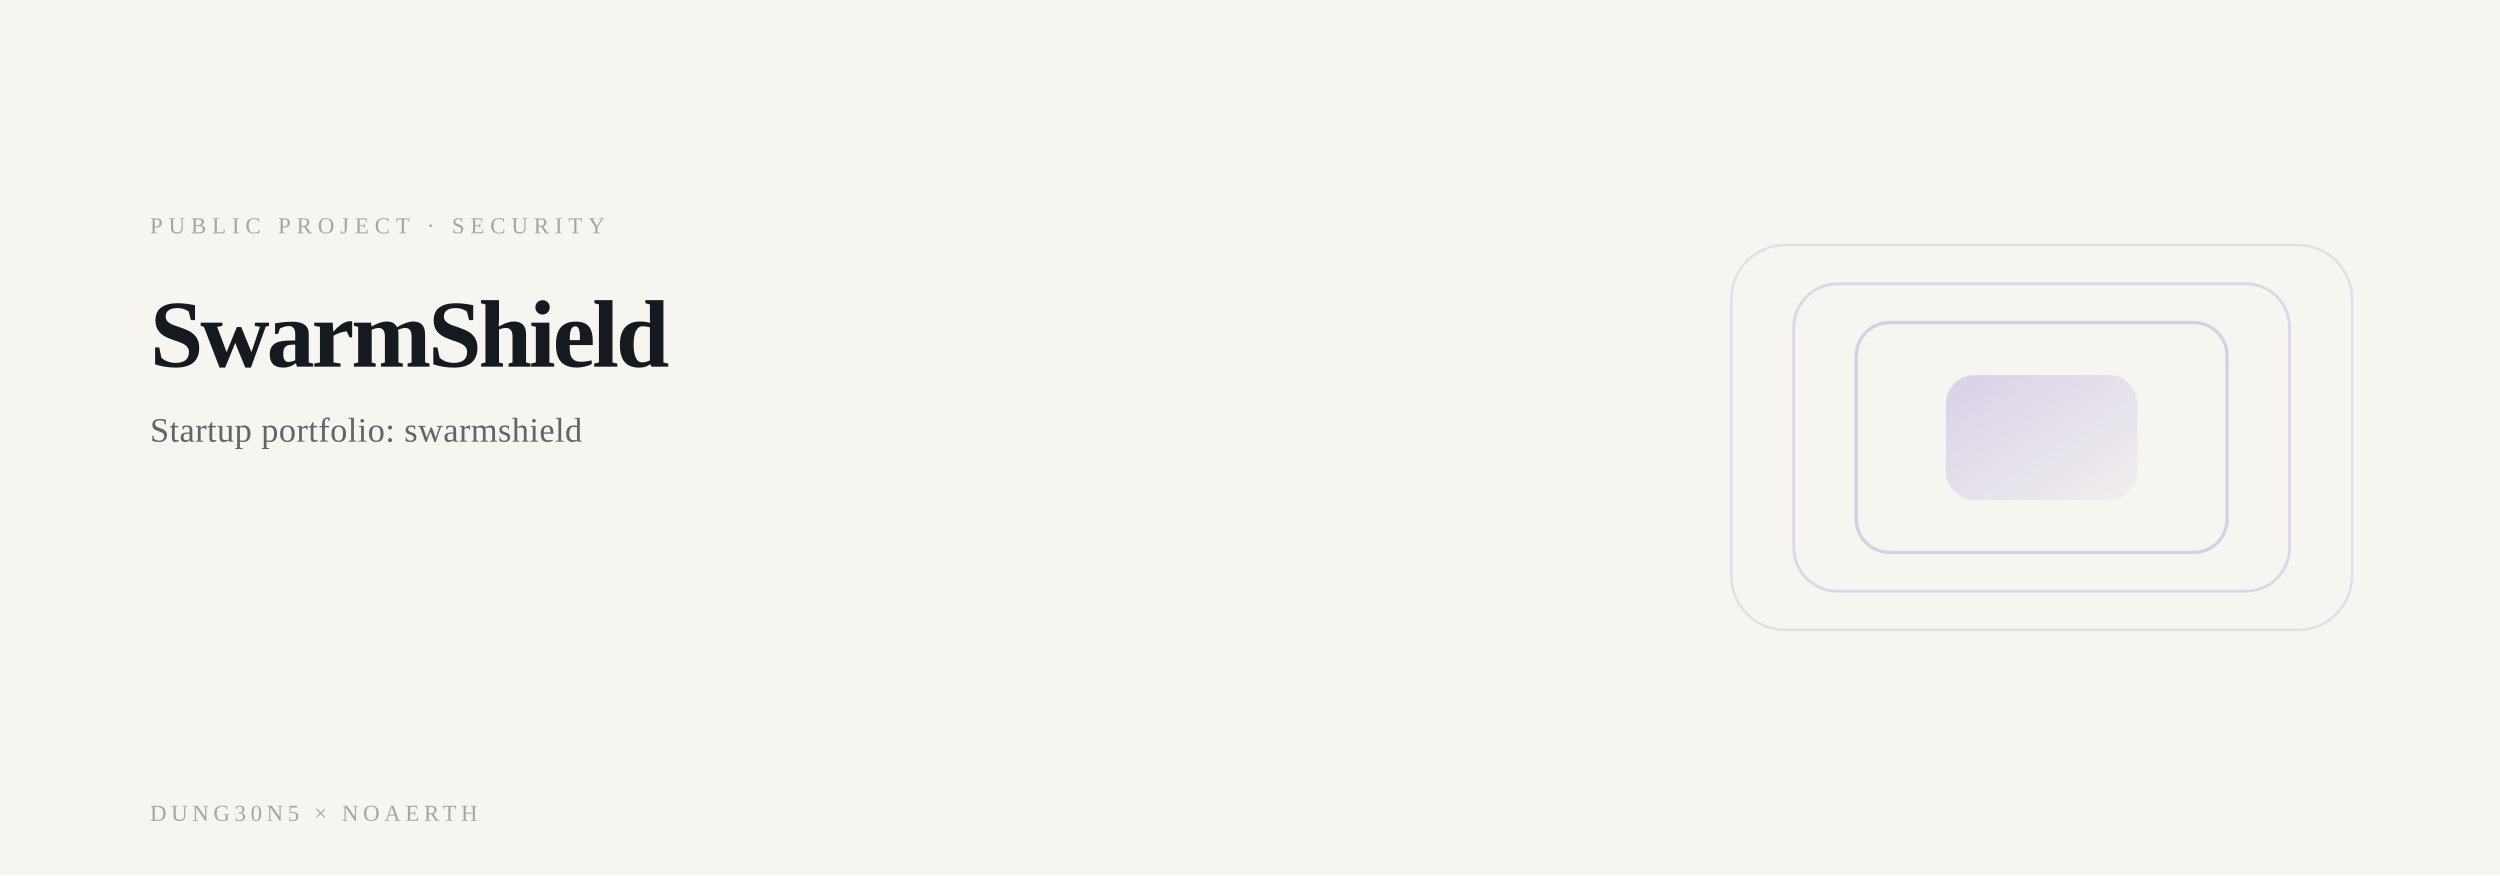
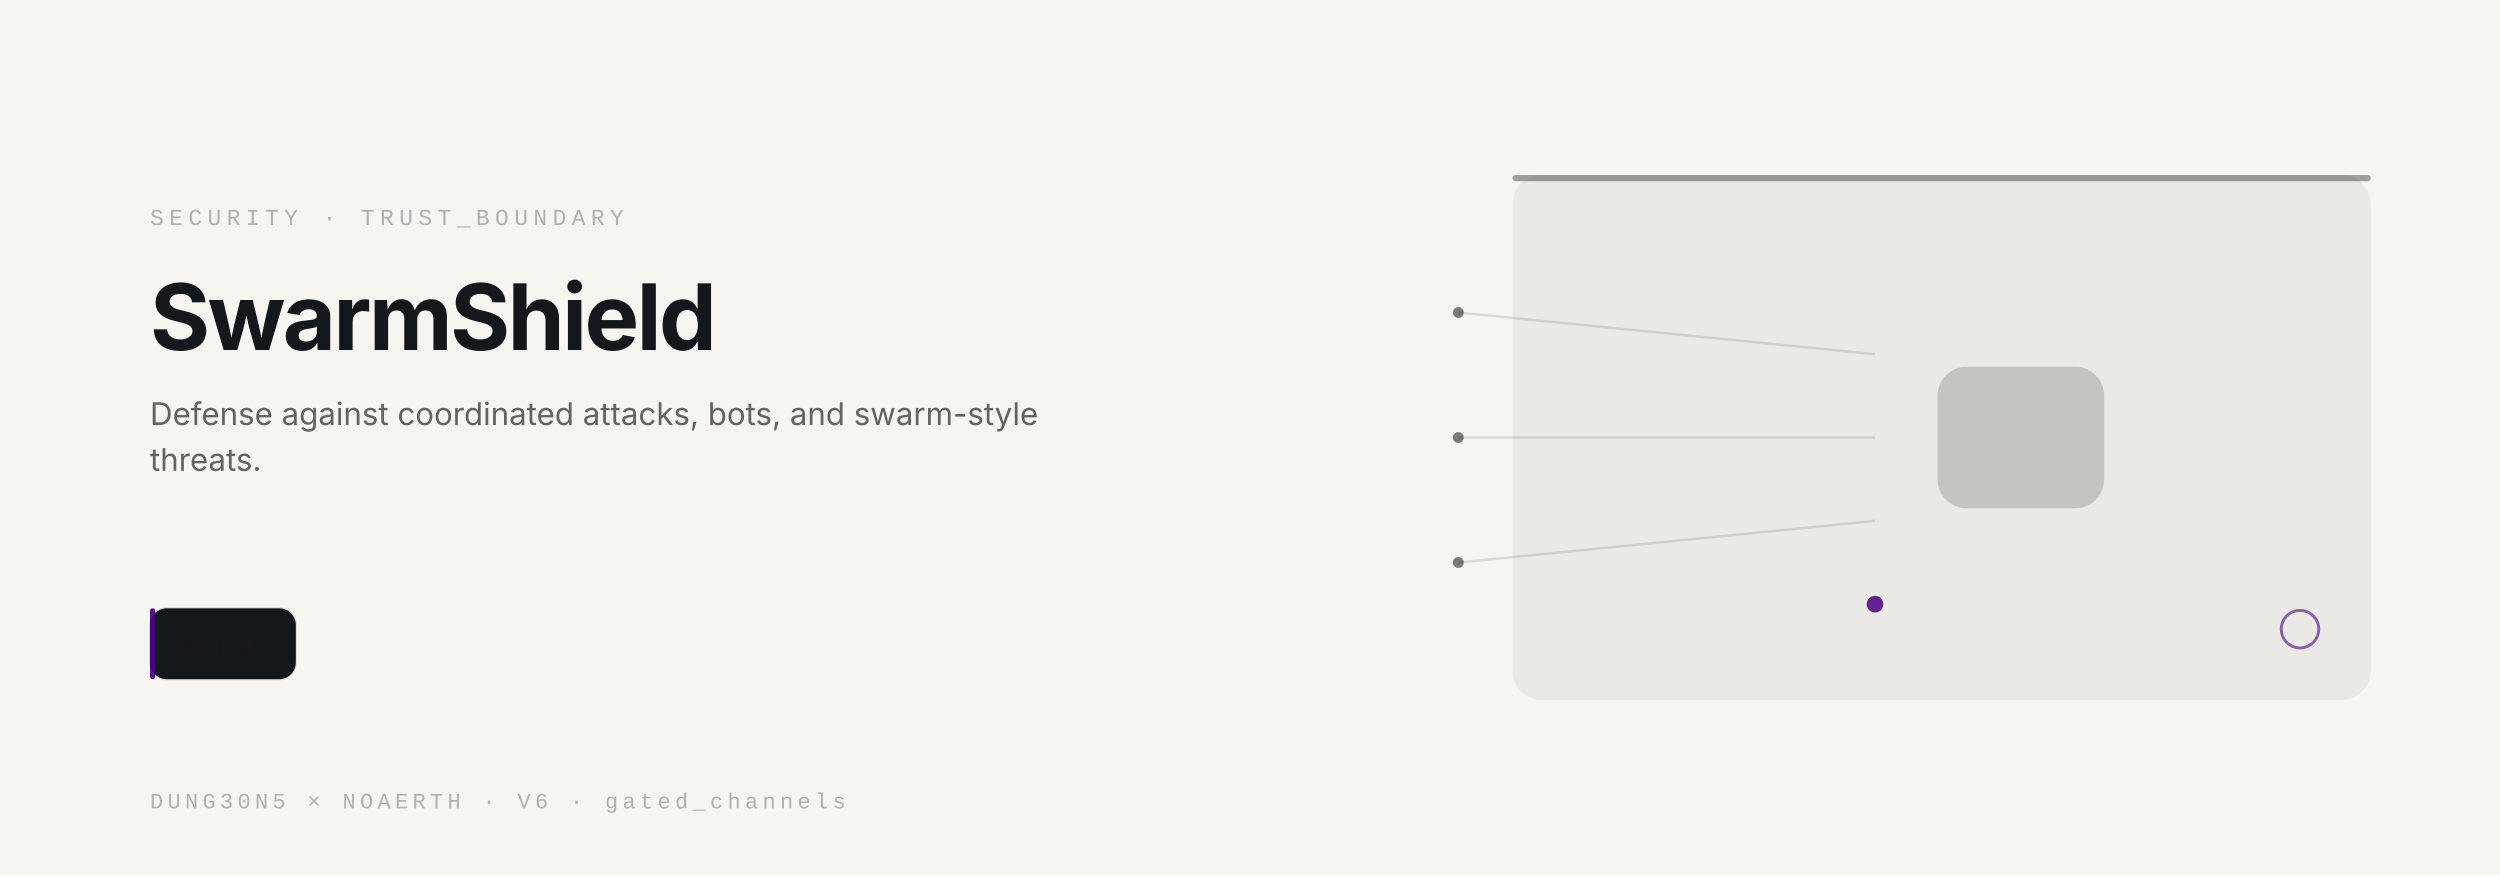
- <svg xmlns="http://www.w3.org/2000/svg" viewBox="0 0 1200 420" width="1200" height="420" role="img" aria-label="SwarmShield: nested policy frames with a visible boundary edge. Motion depicts policy surfaces assemble into a readable security posture.">
-   <defs>
-     <linearGradient id="hero-swarmshield-light-a" x1="0" y1="0" x2="1" y2="1">
-       <stop offset="0" stop-color="#9d8bd6" stop-opacity="0.85" />
-       <stop offset="1" stop-color="#9d8bd6" stop-opacity="0.15" />
-     </linearGradient>
-   </defs>
+ <svg xmlns="http://www.w3.org/2000/svg" viewBox="0 0 1200 420" width="1200" height="420" role="img" aria-label="SwarmShield: traffic reaches a boundary; the boundary admits some and holds the rest">
  <rect width="1200" height="420" fill="#f7f5f0" />
-   <rect x="891" y="154.82" width="178" height="110.36" rx="16" fill="none" stroke="#9d8bd6" stroke-width="1.60" opacity="0.36" />
-   <rect x="861" y="136.22" width="238" height="147.56" rx="21" fill="none" stroke="#9d8bd6" stroke-width="1.38" opacity="0.29" />
-   <rect x="831" y="117.62" width="298" height="184.76" rx="26" fill="none" stroke="#9d8bd6" stroke-width="1.16" opacity="0.23" />
-   <rect x="934" y="180" width="92" height="60" rx="14" fill="url(#hero-swarmshield-light-a)" opacity="0.40" />
-   <text x="72" y="112" fill="#141a205c" font-size="11" letter-spacing="2.8">PUBLIC PROJECT · SECURITY</text>
-   <text x="72" y="176" fill="#141a20" font-size="46" font-weight="660" letter-spacing="-1.4">SwarmShield</text>
-   <text x="72" y="212" fill="#141a20a8" font-size="16.5" letter-spacing="0.2">Startup portfolio: swarmshield</text>
-   <rect x="72" y="266" width="106" height="40" rx="9" fill="#141a20" fill-opacity="0.05" stroke="#f4efe424" stroke-width="1.1" opacity="0">
-     <animate attributeName="opacity" from="0" to="1" dur="0.5s" begin="0.50s" fill="freeze" />
-   </rect>
-   <rect x="72" y="266" width="2.5" height="40" rx="1.2" fill="#9d8bd6" opacity="0">
-     <animate attributeName="opacity" from="0" to="0.9" dur="0.5s" begin="0.50s" fill="freeze" />
-   </rect>
-   <text x="125" y="291" fill="#141a20" font-size="11.5" text-anchor="middle" font-family="ui-monospace,SFMono-Regular,Menlo,monospace" opacity="0">policy<animate attributeName="opacity" from="0" to="1" dur="0.5s" begin="0.65s" fill="freeze" />
-   </text>
-   <rect x="194" y="266" width="106" height="40" rx="9" fill="#141a20" fill-opacity="0.05" stroke="#f4efe424" stroke-width="1.1" opacity="0">
-     <animate attributeName="opacity" from="0" to="1" dur="0.5s" begin="1.00s" fill="freeze" />
-   </rect>
-   <rect x="194" y="266" width="2.5" height="40" rx="1.2" fill="#9d8bd6" opacity="0">
-     <animate attributeName="opacity" from="0" to="0.9" dur="0.5s" begin="1.00s" fill="freeze" />
-   </rect>
-   <text x="247" y="291" fill="#141a20" font-size="11.5" text-anchor="middle" font-family="ui-monospace,SFMono-Regular,Menlo,monospace" opacity="0">control<animate attributeName="opacity" from="0" to="1" dur="0.5s" begin="1.15s" fill="freeze" />
-   </text>
-   <rect x="316" y="266" width="106" height="40" rx="9" fill="#141a20" fill-opacity="0.05" stroke="#f4efe424" stroke-width="1.1" opacity="0">
-     <animate attributeName="opacity" from="0" to="1" dur="0.5s" begin="1.50s" fill="freeze" />
-   </rect>
-   <rect x="316" y="266" width="2.5" height="40" rx="1.2" fill="#e7c27a" opacity="0">
-     <animate attributeName="opacity" from="0" to="0.9" dur="0.5s" begin="1.50s" fill="freeze" />
-   </rect>
-   <text x="369" y="291" fill="#141a20" font-size="11.5" text-anchor="middle" font-family="ui-monospace,SFMono-Regular,Menlo,monospace" opacity="0">evidence<animate attributeName="opacity" from="0" to="1" dur="0.5s" begin="1.65s" fill="freeze" />
-   </text>
-   <text x="72" y="394" fill="#141a205c" font-size="11" letter-spacing="2.2">DUNG30N5 × NOAERTH</text>
+   <text x="72" y="108" font-family="ui-monospace, SFMono-Regular, Menlo, Monaco, Consolas, 'Liberation Mono', monospace" font-size="11" letter-spacing="2.6" fill="#14171c4f">SECURITY · TRUST_BOUNDARY</text>
+   <text x="72" y="168" font-family="-apple-system, BlinkMacSystemFont, 'Segoe UI', Inter, Helvetica, Arial, sans-serif" font-size="44" font-weight="660" letter-spacing="-1.2" fill="#14171c">SwarmShield</text>
+   <text x="72" y="204" font-family="-apple-system, BlinkMacSystemFont, 'Segoe UI', Inter, Helvetica, Arial, sans-serif" font-size="15" fill="#14171ca8">Defense against coordinated attacks, bots, and swarm-style</text>
+   <text x="72" y="226" font-family="-apple-system, BlinkMacSystemFont, 'Segoe UI', Inter, Helvetica, Arial, sans-serif" font-size="15" fill="#14171ca8">threats.</text>
+   <rect x="72.0" y="292.0" width="70.0" height="34.0" rx="8" fill="#14171c" stroke="#14171c1f" stroke-width="1.1" />
+   <rect x="72.0" y="292.0" width="2.5" height="34.0" rx="1.2" fill="indigo" opacity="0.92" />
+   <text x="107.0" y="314" font-family="ui-monospace, SFMono-Regular, Menlo, Monaco, Consolas, 'Liberation Mono', monospace" font-size="11" fill="#14171c" fill-opacity="0.82" text-anchor="middle">security</text>
+   <rect x="726.0" y="84.0" width="412.0" height="252.0" rx="14" fill="amber" fill-opacity="0.05" />
+   <line x1="740.0" y1="85.0" x2="1124.0" y2="85.0" stroke="amber" stroke-width="1.6" opacity="0.4" />
+   <rect x="726.0" y="84.0" width="412.0" height="252.0" rx="18" fill="none" stroke="amber" stroke-width="1.2" opacity="0.34" />
+   <rect x="748.0" y="99.4" width="368.0" height="221.2" rx="14" fill="none" stroke="amber" stroke-width="1.2" opacity="0.25" />
+   <rect x="770.0" y="114.8" width="324.0" height="190.4" rx="10" fill="none" stroke="amber" stroke-width="1.2" opacity="0.16" />
+   <rect x="726.0" y="84.0" width="412.0" height="3" rx="1.5" fill="amber" opacity="0.35" />
+   <circle cx="1104.0" cy="302.0" r="9" fill="none" stroke="indigo" stroke-width="1.4" opacity="0.6" />
+   <rect x="820" y="96" width="300" height="228" rx="20" fill="none" stroke="amber" stroke-width="1.6" opacity="0.42" />
+   <circle cx="970.0" cy="210.0" r="74.0" fill="none" stroke="amber" stroke-width="1.1" opacity="0.28" />
+   <rect x="930" y="176" width="80" height="68" rx="14" fill="amber" opacity="0.16" />
+   <line x1="700" y1="150" x2="900" y2="170" stroke="#14171c1f" stroke-width="1.2" />
+   <circle cx="700.0" cy="150.0" r="2.6" fill="amber" opacity="0.5" />
+   <line x1="700" y1="210" x2="900" y2="210" stroke="#14171c1f" stroke-width="1.2" />
+   <circle cx="700.0" cy="210.0" r="2.6" fill="amber" opacity="0.5" />
+   <line x1="700" y1="270" x2="900" y2="250" stroke="#14171c1f" stroke-width="1.2" />
+   <circle cx="700.0" cy="270.0" r="2.6" fill="amber" opacity="0.5" />
+   <circle cx="900" cy="290" r="4" fill="indigo" opacity="0.85" />
+   <text x="72" y="388" font-family="ui-monospace, SFMono-Regular, Menlo, Monaco, Consolas, 'Liberation Mono', monospace" font-size="10.5" letter-spacing="2.1" fill="#14171c4f">DUNG30N5 × NOAERTH · V6 · gated_channels</text>
</svg>
